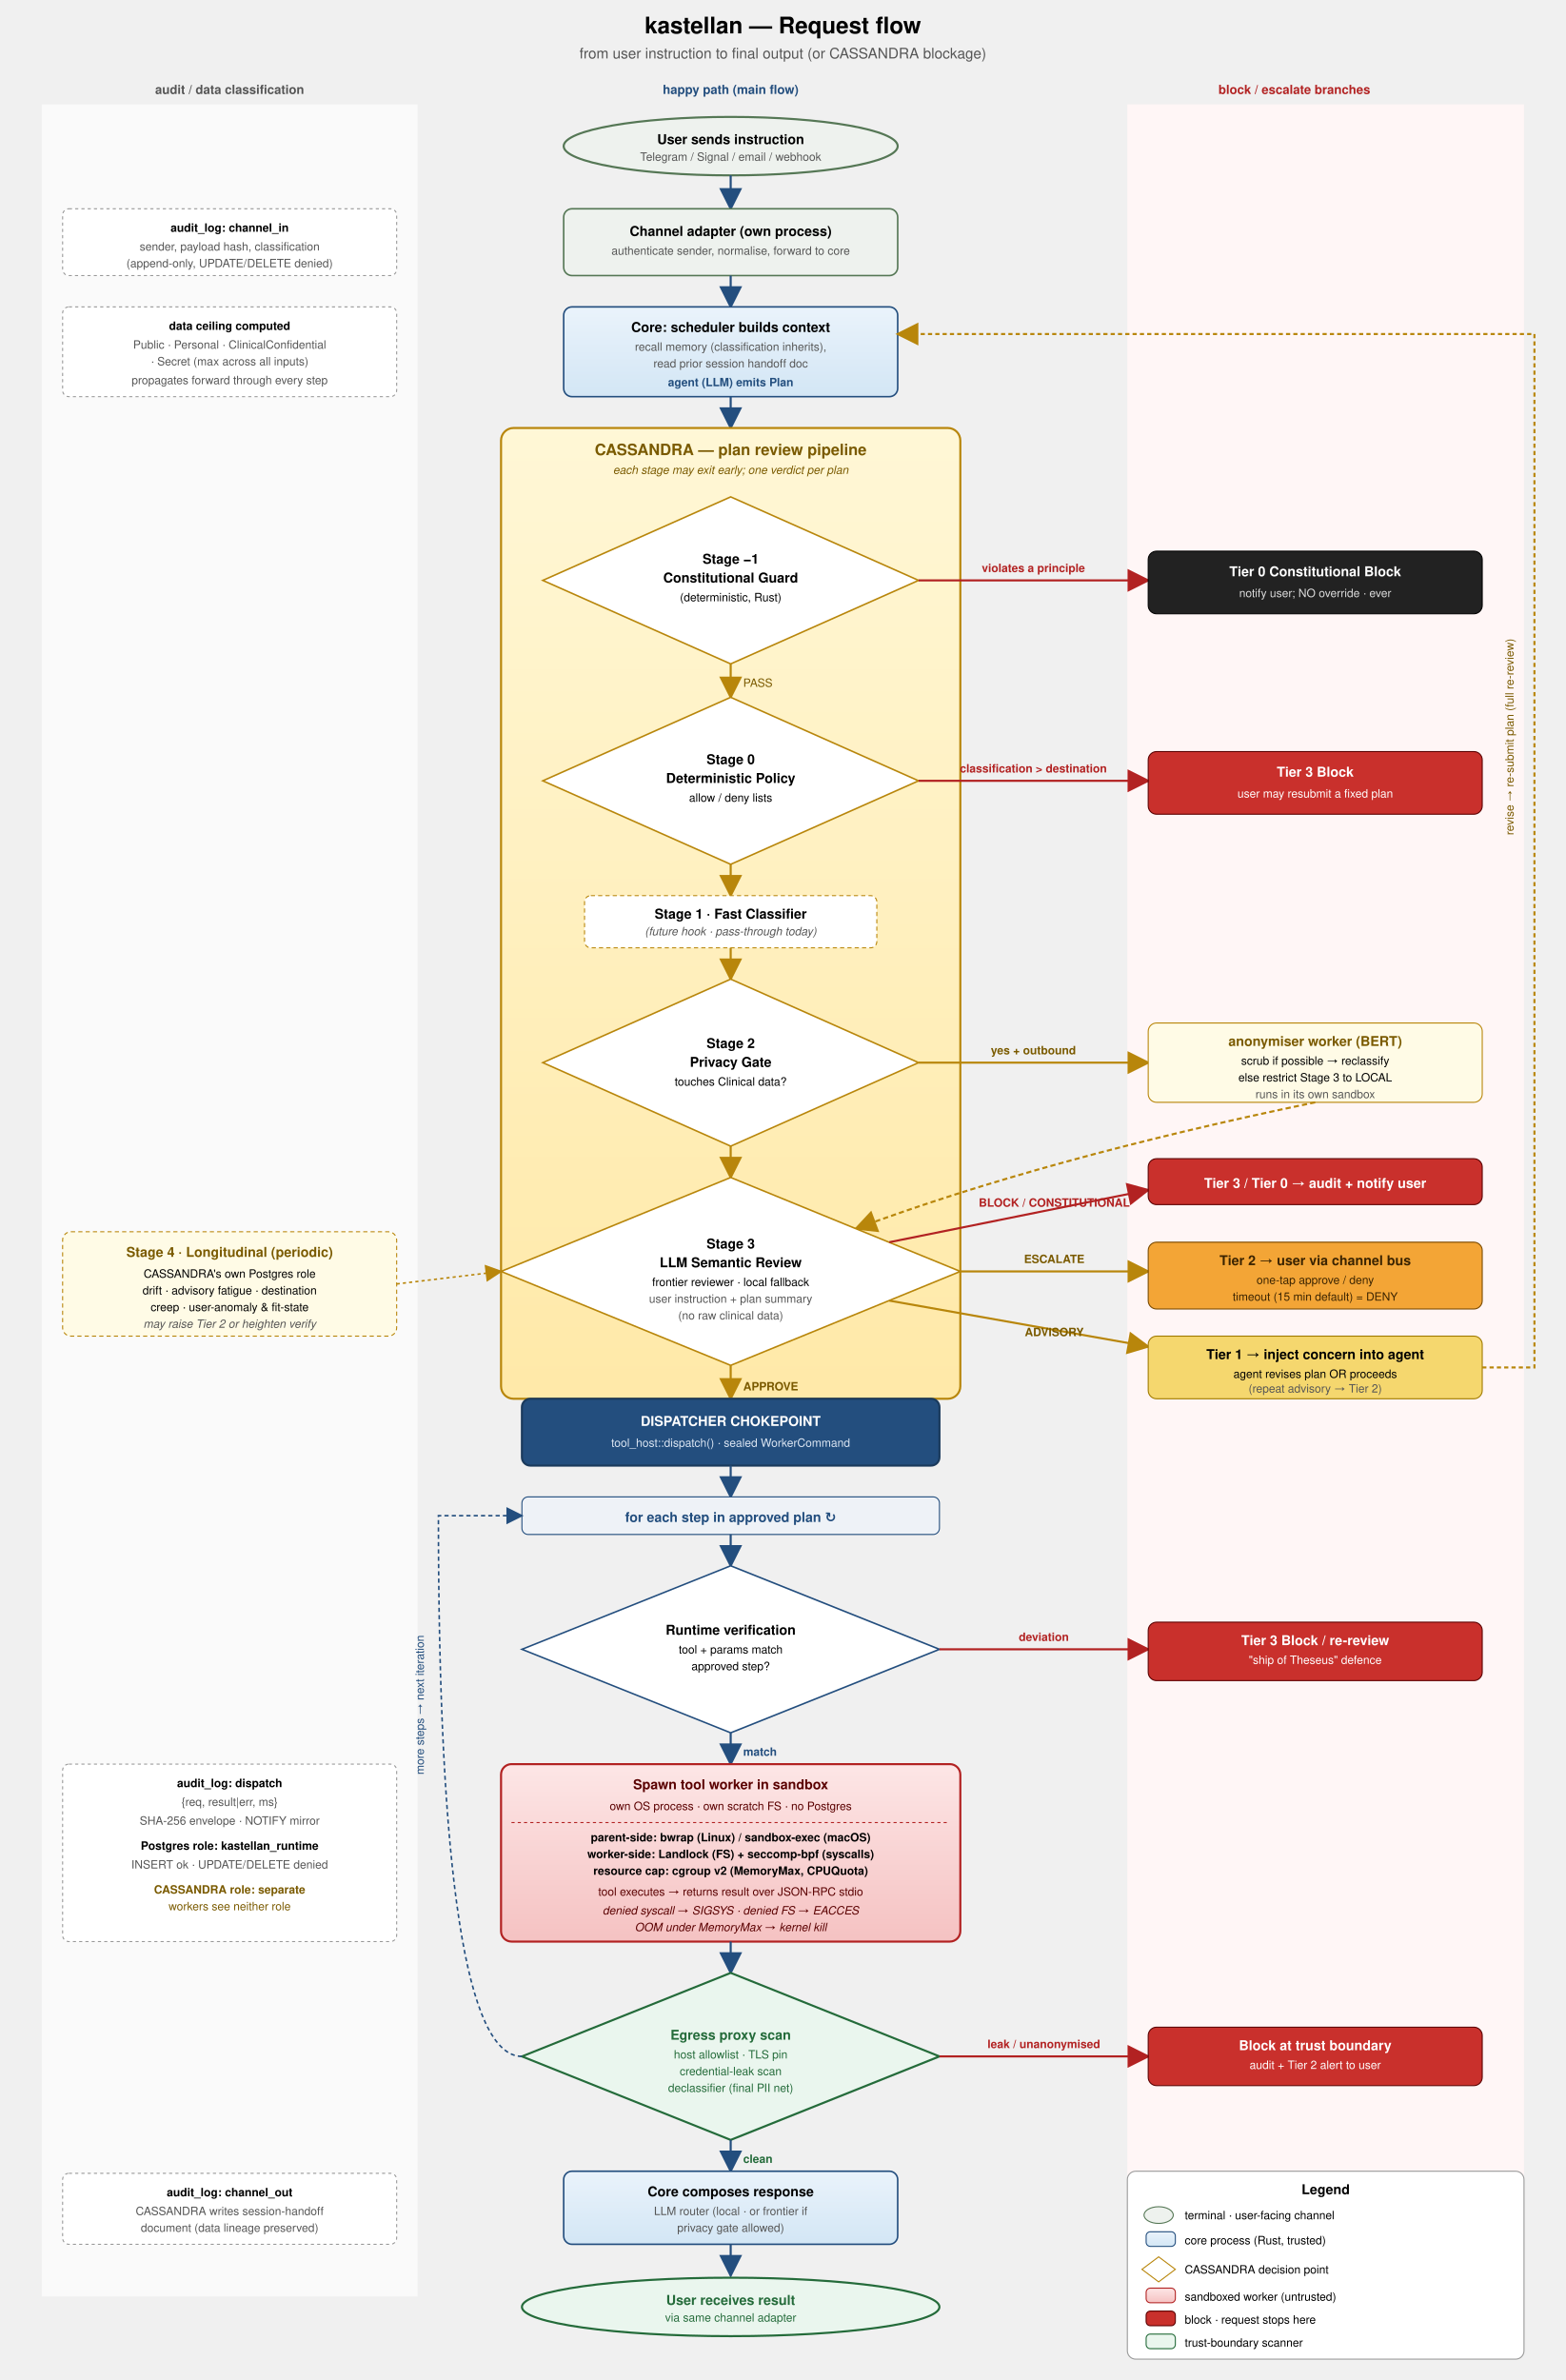
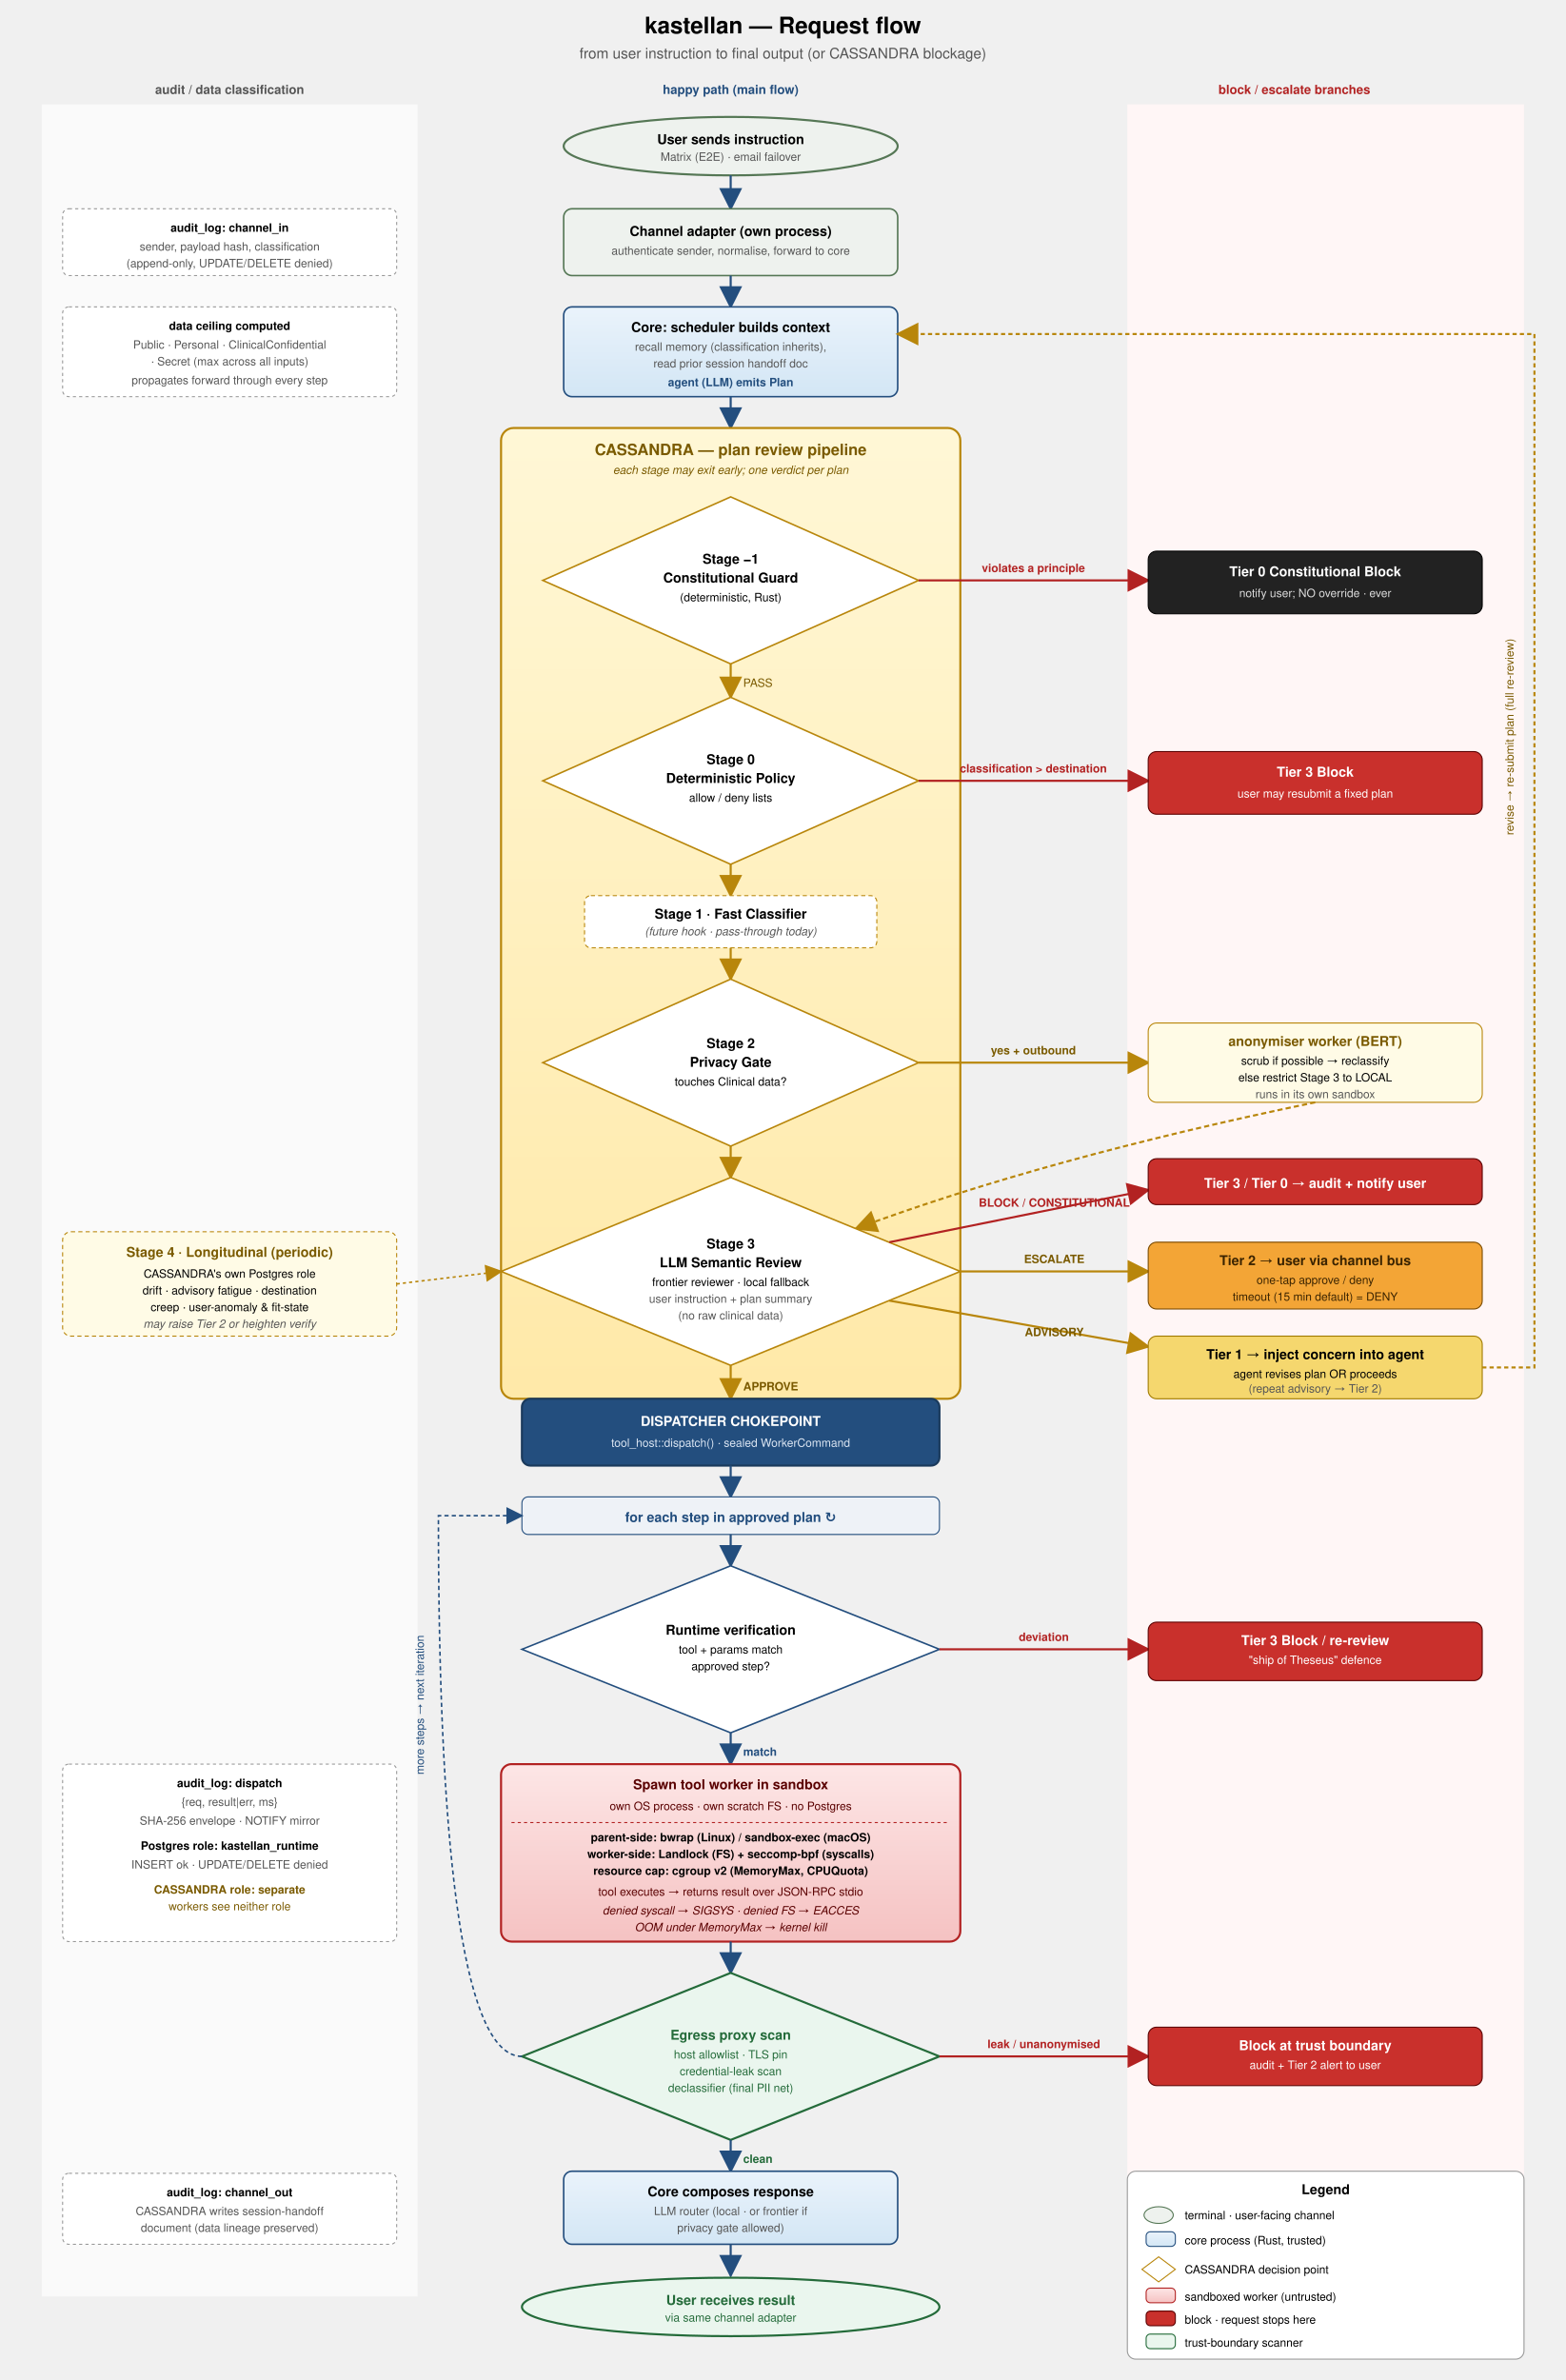
<svg xmlns="http://www.w3.org/2000/svg" viewBox="0 0 1500 2280" font-family="Helvetica, Arial, sans-serif" font-size="13">
  <defs>
    <marker id="arr" viewBox="0 0 10 10" refX="9" refY="5" markerWidth="11" markerHeight="11" orient="auto-start-reverse">
      <path d="M0,0 L10,5 L0,10 z" fill="#234e7e" />
    </marker>
    <marker id="arrRed" viewBox="0 0 10 10" refX="9" refY="5" markerWidth="11" markerHeight="11" orient="auto-start-reverse">
      <path d="M0,0 L10,5 L0,10 z" fill="#b22222" />
    </marker>
    <marker id="arrAmber" viewBox="0 0 10 10" refX="9" refY="5" markerWidth="11" markerHeight="11" orient="auto-start-reverse">
      <path d="M0,0 L10,5 L0,10 z" fill="#b8860b" />
    </marker>
    <marker id="arrGreen" viewBox="0 0 10 10" refX="9" refY="5" markerWidth="11" markerHeight="11" orient="auto-start-reverse">
      <path d="M0,0 L10,5 L0,10 z" fill="#246b3a" />
    </marker>
    <marker id="arrGray" viewBox="0 0 10 10" refX="9" refY="5" markerWidth="11" markerHeight="11" orient="auto-start-reverse">
      <path d="M0,0 L10,5 L0,10 z" fill="#666" />
    </marker>
    <linearGradient id="cassGrad" x1="0" y1="0" x2="0" y2="1">
      <stop offset="0%" stop-color="#fff7d6" />
      <stop offset="100%" stop-color="#ffe9a8" />
    </linearGradient>
    <linearGradient id="coreGrad" x1="0" y1="0" x2="0" y2="1">
      <stop offset="0%" stop-color="#eaf3fb" />
      <stop offset="100%" stop-color="#d3e6f5" />
    </linearGradient>
    <linearGradient id="sandGrad" x1="0" y1="0" x2="0" y2="1">
      <stop offset="0%" stop-color="#fde6e6" />
      <stop offset="100%" stop-color="#f5c2c2" />
    </linearGradient>
  </defs>
  <text x="750" y="32" text-anchor="middle" font-size="22" font-weight="bold">kastellan — Request flow</text>
  <text x="750" y="56" text-anchor="middle" font-size="14" fill="#555">from user instruction to final output (or CASSANDRA blockage)</text>
  <text x="220" y="90" text-anchor="middle" font-size="12" font-weight="bold" fill="#555">audit / data classification</text>
  <text x="700" y="90" text-anchor="middle" font-size="12" font-weight="bold" fill="#234e7e">happy path  (main flow)</text>
  <text x="1240" y="90" text-anchor="middle" font-size="12" font-weight="bold" fill="#b22222">block / escalate branches</text>
  <rect x="40" y="100" width="360" height="2100" fill="#fafafa" stroke="none" />
  <rect x="1080" y="100" width="380" height="2100" fill="#fff6f6" stroke="none" />
  <ellipse cx="700" cy="140" rx="160" ry="28" fill="#eef2ee" stroke="#557755" stroke-width="2" />
  <text x="700" y="138" text-anchor="middle" font-weight="bold">User sends instruction</text>
-   <text x="700" y="154" text-anchor="middle" font-size="11" fill="#555">Telegram / Signal / email / webhook</text>
+   <text x="700" y="154" text-anchor="middle" font-size="11" fill="#555">Matrix (E2E)  ·  email failover</text>
  <line x1="700" y1="168" x2="700" y2="200" stroke="#234e7e" stroke-width="2" marker-end="url(#arr)" />
  <rect x="540" y="200" width="320" height="64" rx="8" fill="#eef2ee" stroke="#557755" stroke-width="1.5" />
  <text x="700" y="226" text-anchor="middle" font-weight="bold">Channel adapter (own process)</text>
  <text x="700" y="244" text-anchor="middle" font-size="11" fill="#555">authenticate sender, normalise, forward to core</text>
  <rect x="60" y="200" width="320" height="64" rx="6" fill="#fff" stroke="#999" stroke-dasharray="3,3" />
  <text x="220" y="222" text-anchor="middle" font-size="11" font-weight="bold">audit_log: channel_in</text>
  <text x="220" y="240" text-anchor="middle" font-size="11" fill="#555">sender, payload hash, classification</text>
  <text x="220" y="256" text-anchor="middle" font-size="11" fill="#555">(append-only, UPDATE/DELETE denied)</text>
  <line x1="700" y1="264" x2="700" y2="294" stroke="#234e7e" stroke-width="2" marker-end="url(#arr)" />
  <rect x="540" y="294" width="320" height="86" rx="8" fill="url(#coreGrad)" stroke="#234e7e" stroke-width="1.5" />
  <text x="700" y="318" text-anchor="middle" font-weight="bold">Core: scheduler builds context</text>
  <text x="700" y="336" text-anchor="middle" font-size="11" fill="#555">recall memory (classification inherits),</text>
  <text x="700" y="352" text-anchor="middle" font-size="11" fill="#555">read prior session handoff doc</text>
  <text x="700" y="370" text-anchor="middle" font-size="11" font-weight="bold" fill="#234e7e">agent (LLM) emits Plan</text>
  <rect x="60" y="294" width="320" height="86" rx="6" fill="#fff" stroke="#999" stroke-dasharray="3,3" />
  <text x="220" y="316" text-anchor="middle" font-size="11" font-weight="bold">data ceiling computed</text>
  <text x="220" y="334" text-anchor="middle" font-size="11" fill="#555">Public · Personal · ClinicalConfidential</text>
  <text x="220" y="350" text-anchor="middle" font-size="11" fill="#555">· Secret  (max across all inputs)</text>
  <text x="220" y="368" text-anchor="middle" font-size="11" fill="#555">propagates forward through every step</text>
  <line x1="700" y1="380" x2="700" y2="410" stroke="#234e7e" stroke-width="2" marker-end="url(#arr)" />
  <rect x="480" y="410" width="440" height="930" rx="12" fill="url(#cassGrad)" stroke="#b8860b" stroke-width="2" />
  <text x="700" y="436" text-anchor="middle" font-weight="bold" font-size="15" fill="#7a5a00">CASSANDRA  —  plan review pipeline</text>
  <text x="700" y="454" text-anchor="middle" font-size="11" fill="#7a5a00" font-style="italic">each stage may exit early; one verdict per plan</text>
  <polygon points="700,476 880,556 700,636 520,556" fill="#fff" stroke="#b8860b" stroke-width="1.5" />
  <text x="700" y="540" text-anchor="middle" font-weight="bold">Stage −1</text>
  <text x="700" y="558" text-anchor="middle" font-weight="bold">Constitutional Guard</text>
  <text x="700" y="576" text-anchor="middle" font-size="11">(deterministic, Rust)</text>
  <line x1="880" y1="556" x2="1100" y2="556" stroke="#b22222" stroke-width="2" marker-end="url(#arrRed)" />
  <text x="990" y="548" text-anchor="middle" font-size="11" fill="#b22222" font-weight="bold">violates a principle</text>
  <rect x="1100" y="528" width="320" height="60" rx="8" fill="#222" stroke="#000" />
  <text x="1260" y="552" text-anchor="middle" font-weight="bold" fill="#fff">Tier 0  Constitutional Block</text>
  <text x="1260" y="572" text-anchor="middle" font-size="11" fill="#ddd">notify user; NO override · ever</text>
  <line x1="700" y1="636" x2="700" y2="668" stroke="#b8860b" stroke-width="2" marker-end="url(#arrAmber)" />
  <text x="712" y="658" font-size="11" fill="#7a5a00">PASS</text>
  <polygon points="700,668 880,748 700,828 520,748" fill="#fff" stroke="#b8860b" stroke-width="1.5" />
  <text x="700" y="732" text-anchor="middle" font-weight="bold">Stage 0</text>
  <text x="700" y="750" text-anchor="middle" font-weight="bold">Deterministic Policy</text>
  <text x="700" y="768" text-anchor="middle" font-size="11">allow / deny lists</text>
  <line x1="880" y1="748" x2="1100" y2="748" stroke="#b22222" stroke-width="2" marker-end="url(#arrRed)" />
  <text x="990" y="740" text-anchor="middle" font-size="11" fill="#b22222" font-weight="bold">classification &gt; destination</text>
  <rect x="1100" y="720" width="320" height="60" rx="8" fill="#c9302c" stroke="#5a0000" />
  <text x="1260" y="744" text-anchor="middle" font-weight="bold" fill="#fff">Tier 3  Block</text>
  <text x="1260" y="764" text-anchor="middle" font-size="11" fill="#fff">user may resubmit a fixed plan</text>
  <line x1="700" y1="828" x2="700" y2="858" stroke="#b8860b" stroke-width="2" marker-end="url(#arrAmber)" />
  <rect x="560" y="858" width="280" height="50" rx="6" fill="#fff" stroke="#b8860b" stroke-dasharray="4,3" />
  <text x="700" y="880" text-anchor="middle" font-weight="bold">Stage 1 · Fast Classifier</text>
  <text x="700" y="896" text-anchor="middle" font-size="11" font-style="italic" fill="#555">(future hook · pass-through today)</text>
  <line x1="700" y1="908" x2="700" y2="938" stroke="#b8860b" stroke-width="2" marker-end="url(#arrAmber)" />
  <polygon points="700,938 880,1018 700,1098 520,1018" fill="#fff" stroke="#b8860b" stroke-width="1.5" />
  <text x="700" y="1004" text-anchor="middle" font-weight="bold">Stage 2</text>
  <text x="700" y="1022" text-anchor="middle" font-weight="bold">Privacy Gate</text>
  <text x="700" y="1040" text-anchor="middle" font-size="11">touches Clinical data?</text>
  <line x1="880" y1="1018" x2="1100" y2="1018" stroke="#b8860b" stroke-width="2" marker-end="url(#arrAmber)" />
  <text x="990" y="1010" text-anchor="middle" font-size="11" fill="#7a5a00" font-weight="bold">yes + outbound</text>
  <rect x="1100" y="980" width="320" height="76" rx="8" fill="#fffbe6" stroke="#b8860b" />
  <text x="1260" y="1002" text-anchor="middle" font-weight="bold" fill="#7a5a00">anonymiser worker (BERT)</text>
  <text x="1260" y="1020" text-anchor="middle" font-size="11">scrub if possible →  reclassify</text>
  <text x="1260" y="1036" text-anchor="middle" font-size="11">else restrict Stage 3 to LOCAL</text>
  <text x="1260" y="1052" text-anchor="middle" font-size="11" fill="#555">runs in its own sandbox</text>
  <path d="M 1260 1056 Q 1000 1110 820 1177" fill="none" stroke="#b8860b" stroke-width="2" stroke-dasharray="5,3" marker-end="url(#arrAmber)" />
  <line x1="700" y1="1098" x2="700" y2="1128" stroke="#b8860b" stroke-width="2" marker-end="url(#arrAmber)" />
  <polygon points="700,1128 920,1218 700,1308 480,1218" fill="#fff" stroke="#b8860b" stroke-width="1.5" />
  <text x="700" y="1196" text-anchor="middle" font-weight="bold">Stage 3</text>
  <text x="700" y="1214" text-anchor="middle" font-weight="bold">LLM Semantic Review</text>
  <text x="700" y="1232" text-anchor="middle" font-size="11">frontier reviewer  ·  local fallback</text>
  <text x="700" y="1248" text-anchor="middle" font-size="11" fill="#555">user instruction + plan summary</text>
  <text x="700" y="1264" text-anchor="middle" font-size="11" fill="#555">(no raw clinical data)</text>
  <line x1="852" y1="1190" x2="1100" y2="1140" stroke="#b22222" stroke-width="2" marker-end="url(#arrRed)" />
  <text x="1010" y="1156" text-anchor="middle" font-size="11" fill="#b22222" font-weight="bold">BLOCK / CONSTITUTIONAL</text>
  <rect x="1100" y="1110" width="320" height="44" rx="8" fill="#c9302c" stroke="#5a0000" />
  <text x="1260" y="1138" text-anchor="middle" font-weight="bold" fill="#fff">Tier 3 / Tier 0  →  audit + notify user</text>
  <line x1="920" y1="1218" x2="1100" y2="1218" stroke="#b8860b" stroke-width="2" marker-end="url(#arrAmber)" />
  <text x="1010" y="1210" text-anchor="middle" font-size="11" fill="#7a5a00" font-weight="bold">ESCALATE</text>
  <rect x="1100" y="1190" width="320" height="64" rx="8" fill="#f3a536" stroke="#7a4a00" />
  <text x="1260" y="1212" text-anchor="middle" font-weight="bold" fill="#3a2300">Tier 2  →  user via channel bus</text>
  <text x="1260" y="1230" text-anchor="middle" font-size="11" fill="#3a2300">one-tap approve / deny</text>
  <text x="1260" y="1246" text-anchor="middle" font-size="11" fill="#3a2300">timeout (15 min default) = DENY</text>
  <line x1="852" y1="1246" x2="1100" y2="1290" stroke="#b8860b" stroke-width="2" marker-end="url(#arrAmber)" />
  <text x="1010" y="1280" text-anchor="middle" font-size="11" fill="#7a5a00" font-weight="bold">ADVISORY</text>
  <rect x="1100" y="1280" width="320" height="60" rx="8" fill="#f5d76e" stroke="#a07a00" />
  <text x="1260" y="1302" text-anchor="middle" font-weight="bold">Tier 1  →  inject concern into agent</text>
  <text x="1260" y="1320" text-anchor="middle" font-size="11">agent revises plan  OR  proceeds</text>
  <text x="1260" y="1334" text-anchor="middle" font-size="11" fill="#555">(repeat advisory  →  Tier 2)</text>
  <path d="M 1420 1310 L 1470 1310 L 1470 320 L 860 320" fill="none" stroke="#b8860b" stroke-width="2" stroke-dasharray="4,3" marker-end="url(#arrAmber)" />
  <text x="1450" y="800" font-size="11" fill="#7a5a00" transform="rotate(-90 1450 800)">revise → re-submit plan (full re-review)</text>
  <line x1="700" y1="1308" x2="700" y2="1340" stroke="#b8860b" stroke-width="2" marker-end="url(#arrAmber)" />
  <text x="712" y="1332" font-size="11" fill="#7a5a00" font-weight="bold">APPROVE</text>
  <rect x="60" y="1180" width="320" height="100" rx="8" fill="#fffbe6" stroke="#b8860b" stroke-dasharray="4,3" />
  <text x="220" y="1204" text-anchor="middle" font-weight="bold" fill="#7a5a00">Stage 4 · Longitudinal (periodic)</text>
  <text x="220" y="1224" text-anchor="middle" font-size="11">CASSANDRA's own Postgres role</text>
  <text x="220" y="1240" text-anchor="middle" font-size="11">drift · advisory fatigue · destination</text>
  <text x="220" y="1256" text-anchor="middle" font-size="11">creep · user-anomaly &amp; fit-state</text>
  <text x="220" y="1272" text-anchor="middle" font-size="11" font-style="italic" fill="#555">may raise Tier 2 or heighten verify</text>
  <line x1="380" y1="1230" x2="480" y2="1218" stroke="#b8860b" stroke-width="1.5" stroke-dasharray="3,3" marker-end="url(#arrAmber)" />
  <rect x="500" y="1340" width="400" height="64" rx="8" fill="#234e7e" stroke="#1a3a5c" stroke-width="2" />
  <text x="700" y="1366" text-anchor="middle" font-weight="bold" fill="#fff">DISPATCHER CHOKEPOINT</text>
  <text x="700" y="1386" text-anchor="middle" font-size="11" fill="#dde7f4">tool_host::dispatch()  ·  sealed WorkerCommand</text>
  <line x1="700" y1="1404" x2="700" y2="1434" stroke="#234e7e" stroke-width="2" marker-end="url(#arr)" />
  <rect x="500" y="1434" width="400" height="36" rx="6" fill="#eef2f7" stroke="#234e7e" />
  <text x="700" y="1458" text-anchor="middle" font-weight="bold" fill="#234e7e">for each step in approved plan ↻</text>
  <line x1="700" y1="1470" x2="700" y2="1500" stroke="#234e7e" stroke-width="2" marker-end="url(#arr)" />
  <polygon points="700,1500 900,1580 700,1660 500,1580" fill="#fff" stroke="#234e7e" stroke-width="1.5" />
  <text x="700" y="1566" text-anchor="middle" font-weight="bold">Runtime verification</text>
  <text x="700" y="1584" text-anchor="middle" font-size="11">tool + params match</text>
  <text x="700" y="1600" text-anchor="middle" font-size="11">approved step?</text>
  <line x1="900" y1="1580" x2="1100" y2="1580" stroke="#b22222" stroke-width="2" marker-end="url(#arrRed)" />
  <text x="1000" y="1572" text-anchor="middle" font-size="11" fill="#b22222" font-weight="bold">deviation</text>
  <rect x="1100" y="1554" width="320" height="56" rx="8" fill="#c9302c" stroke="#5a0000" />
  <text x="1260" y="1576" text-anchor="middle" font-weight="bold" fill="#fff">Tier 3  Block  /  re-review</text>
  <text x="1260" y="1594" text-anchor="middle" font-size="11" fill="#fff">"ship of Theseus" defence</text>
  <line x1="700" y1="1660" x2="700" y2="1690" stroke="#234e7e" stroke-width="2" marker-end="url(#arr)" />
  <text x="712" y="1682" font-size="11" fill="#234e7e" font-weight="bold">match</text>
  <rect x="480" y="1690" width="440" height="170" rx="10" fill="url(#sandGrad)" stroke="#b22222" stroke-width="2" />
  <text x="700" y="1714" text-anchor="middle" font-weight="bold" fill="#5a0000">Spawn tool worker in sandbox</text>
  <text x="700" y="1734" text-anchor="middle" font-size="11" fill="#5a0000">own OS process · own scratch FS · no Postgres</text>
  <line x1="490" y1="1746" x2="910" y2="1746" stroke="#b22222" stroke-dasharray="3,3" />
  <text x="700" y="1764" text-anchor="middle" font-size="11" font-weight="bold">parent-side: bwrap (Linux) / sandbox-exec (macOS)</text>
  <text x="700" y="1780" text-anchor="middle" font-size="11" font-weight="bold">worker-side: Landlock (FS) + seccomp-bpf (syscalls)</text>
  <text x="700" y="1796" text-anchor="middle" font-size="11" font-weight="bold">resource cap: cgroup v2 (MemoryMax, CPUQuota)</text>
  <text x="700" y="1816" text-anchor="middle" font-size="11" fill="#5a0000">tool executes  →  returns result over JSON-RPC stdio</text>
  <text x="700" y="1834" text-anchor="middle" font-size="11" font-style="italic" fill="#5a0000">denied syscall  →  SIGSYS · denied FS  →  EACCES</text>
  <text x="700" y="1850" text-anchor="middle" font-size="11" font-style="italic" fill="#5a0000">OOM under MemoryMax  →  kernel kill</text>
  <rect x="60" y="1690" width="320" height="170" rx="6" fill="#fff" stroke="#999" stroke-dasharray="3,3" />
  <text x="220" y="1712" text-anchor="middle" font-size="11" font-weight="bold">audit_log: dispatch</text>
  <text x="220" y="1730" text-anchor="middle" font-size="11" fill="#555">{req, result|err, ms}</text>
  <text x="220" y="1748" text-anchor="middle" font-size="11" fill="#555">SHA-256 envelope · NOTIFY mirror</text>
  <text x="220" y="1772" text-anchor="middle" font-size="11" font-weight="bold">Postgres role: kastellan_runtime</text>
  <text x="220" y="1790" text-anchor="middle" font-size="11" fill="#555">INSERT ok · UPDATE/DELETE denied</text>
  <text x="220" y="1814" text-anchor="middle" font-size="11" font-weight="bold" fill="#7a5a00">CASSANDRA role: separate</text>
  <text x="220" y="1830" text-anchor="middle" font-size="11" fill="#7a5a00">workers see neither role</text>
  <line x1="700" y1="1860" x2="700" y2="1890" stroke="#234e7e" stroke-width="2" marker-end="url(#arr)" />
  <polygon points="700,1890 900,1970 700,2050 500,1970" fill="#eaf6ee" stroke="#246b3a" stroke-width="2" />
  <text x="700" y="1954" text-anchor="middle" font-weight="bold" fill="#246b3a">Egress proxy scan</text>
  <text x="700" y="1972" text-anchor="middle" font-size="11" fill="#246b3a">host allowlist · TLS pin</text>
  <text x="700" y="1988" text-anchor="middle" font-size="11" fill="#246b3a">credential-leak scan</text>
  <text x="700" y="2004" text-anchor="middle" font-size="11" fill="#246b3a">declassifier (final PII net)</text>
  <line x1="900" y1="1970" x2="1100" y2="1970" stroke="#b22222" stroke-width="2" marker-end="url(#arrRed)" />
  <text x="1000" y="1962" text-anchor="middle" font-size="11" fill="#b22222" font-weight="bold">leak / unanonymised</text>
  <rect x="1100" y="1942" width="320" height="56" rx="8" fill="#c9302c" stroke="#5a0000" />
  <text x="1260" y="1964" text-anchor="middle" font-weight="bold" fill="#fff">Block at trust boundary</text>
  <text x="1260" y="1982" text-anchor="middle" font-size="11" fill="#fff">audit + Tier 2 alert to user</text>
  <line x1="700" y1="2050" x2="700" y2="2080" stroke="#234e7e" stroke-width="2" marker-end="url(#arr)" />
  <text x="712" y="2072" font-size="11" fill="#246b3a" font-weight="bold">clean</text>
  <path d="M 500 1970 Q 420 1970 420 1452 Q 420 1452 500 1452" fill="none" stroke="#234e7e" stroke-width="1.5" stroke-dasharray="4,3" marker-end="url(#arr)" />
  <text x="406" y="1700" font-size="11" fill="#234e7e" transform="rotate(-90 406 1700)">more steps  →  next iteration</text>
  <rect x="540" y="2080" width="320" height="70" rx="8" fill="url(#coreGrad)" stroke="#234e7e" stroke-width="1.5" />
  <text x="700" y="2104" text-anchor="middle" font-weight="bold">Core composes response</text>
  <text x="700" y="2122" text-anchor="middle" font-size="11" fill="#555">LLM router (local · or frontier if</text>
  <text x="700" y="2138" text-anchor="middle" font-size="11" fill="#555">privacy gate allowed)</text>
  <line x1="700" y1="2150" x2="700" y2="2180" stroke="#234e7e" stroke-width="2" marker-end="url(#arr)" />
  <ellipse cx="700" cy="2210" rx="200" ry="28" fill="#eaf6ee" stroke="#246b3a" stroke-width="2" />
  <text x="700" y="2208" text-anchor="middle" font-weight="bold" fill="#246b3a">User receives result</text>
  <text x="700" y="2224" text-anchor="middle" font-size="11" fill="#246b3a">via same channel adapter</text>
  <rect x="60" y="2082" width="320" height="68" rx="6" fill="#fff" stroke="#999" stroke-dasharray="3,3" />
  <text x="220" y="2104" text-anchor="middle" font-size="11" font-weight="bold">audit_log: channel_out</text>
  <text x="220" y="2122" text-anchor="middle" font-size="11" fill="#555">CASSANDRA writes session-handoff</text>
  <text x="220" y="2138" text-anchor="middle" font-size="11" fill="#555">document (data lineage preserved)</text>
  <rect x="1080" y="2080" width="380" height="180" rx="8" fill="#fff" stroke="#999" />
  <text x="1270" y="2102" text-anchor="middle" font-weight="bold">Legend</text>
  <ellipse cx="1110" cy="2122" rx="14" ry="8" fill="#eef2ee" stroke="#557755" />
  <text x="1135" y="2126" font-size="11">terminal · user-facing channel</text>
  <rect x="1098" y="2138" width="28" height="14" rx="4" fill="url(#coreGrad)" stroke="#234e7e" />
  <text x="1135" y="2150" font-size="11">core process (Rust, trusted)</text>
  <polygon points="1110,2162 1126,2174 1110,2186 1094,2174" fill="#fff" stroke="#b8860b" />
  <text x="1135" y="2178" font-size="11">CASSANDRA decision point</text>
  <rect x="1098" y="2192" width="28" height="14" rx="4" fill="url(#sandGrad)" stroke="#b22222" />
  <text x="1135" y="2204" font-size="11">sandboxed worker (untrusted)</text>
  <rect x="1098" y="2214" width="28" height="14" rx="4" fill="#c9302c" stroke="#5a0000" />
  <text x="1135" y="2226" font-size="11">block · request stops here</text>
  <rect x="1098" y="2236" width="28" height="14" rx="4" fill="#eaf6ee" stroke="#246b3a" />
  <text x="1135" y="2248" font-size="11">trust-boundary scanner</text>
</svg>
